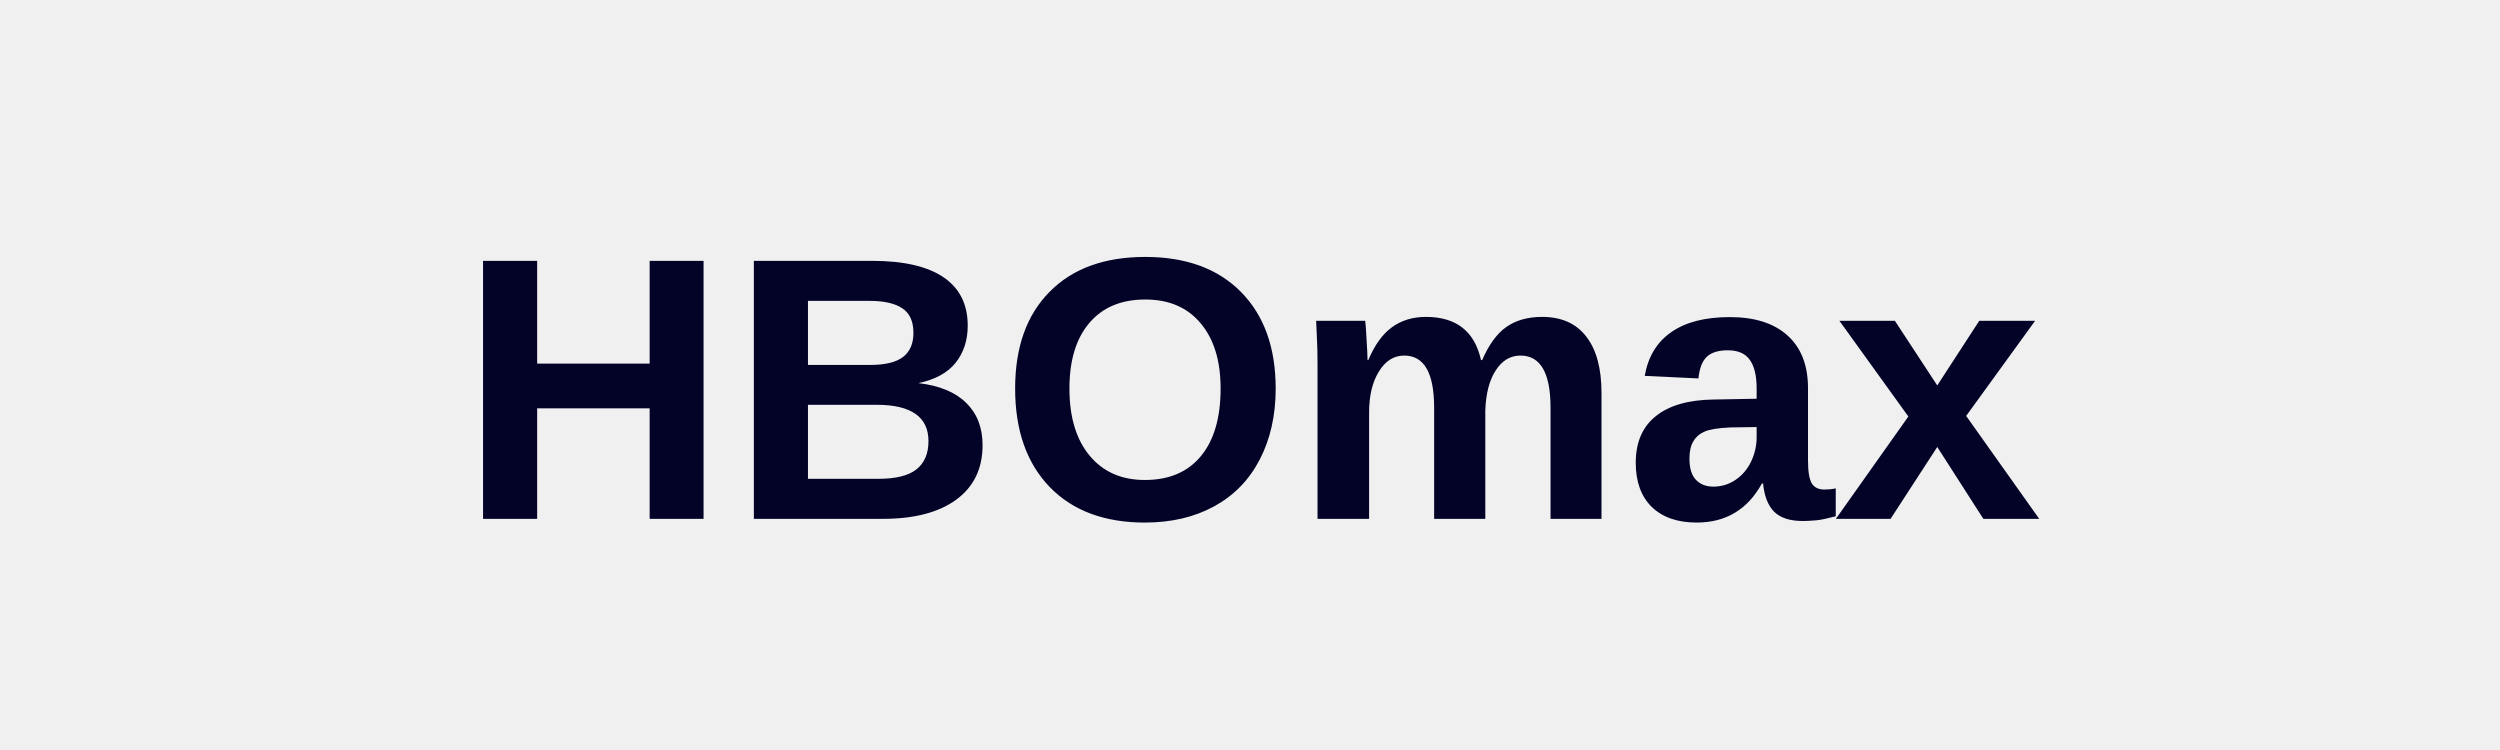
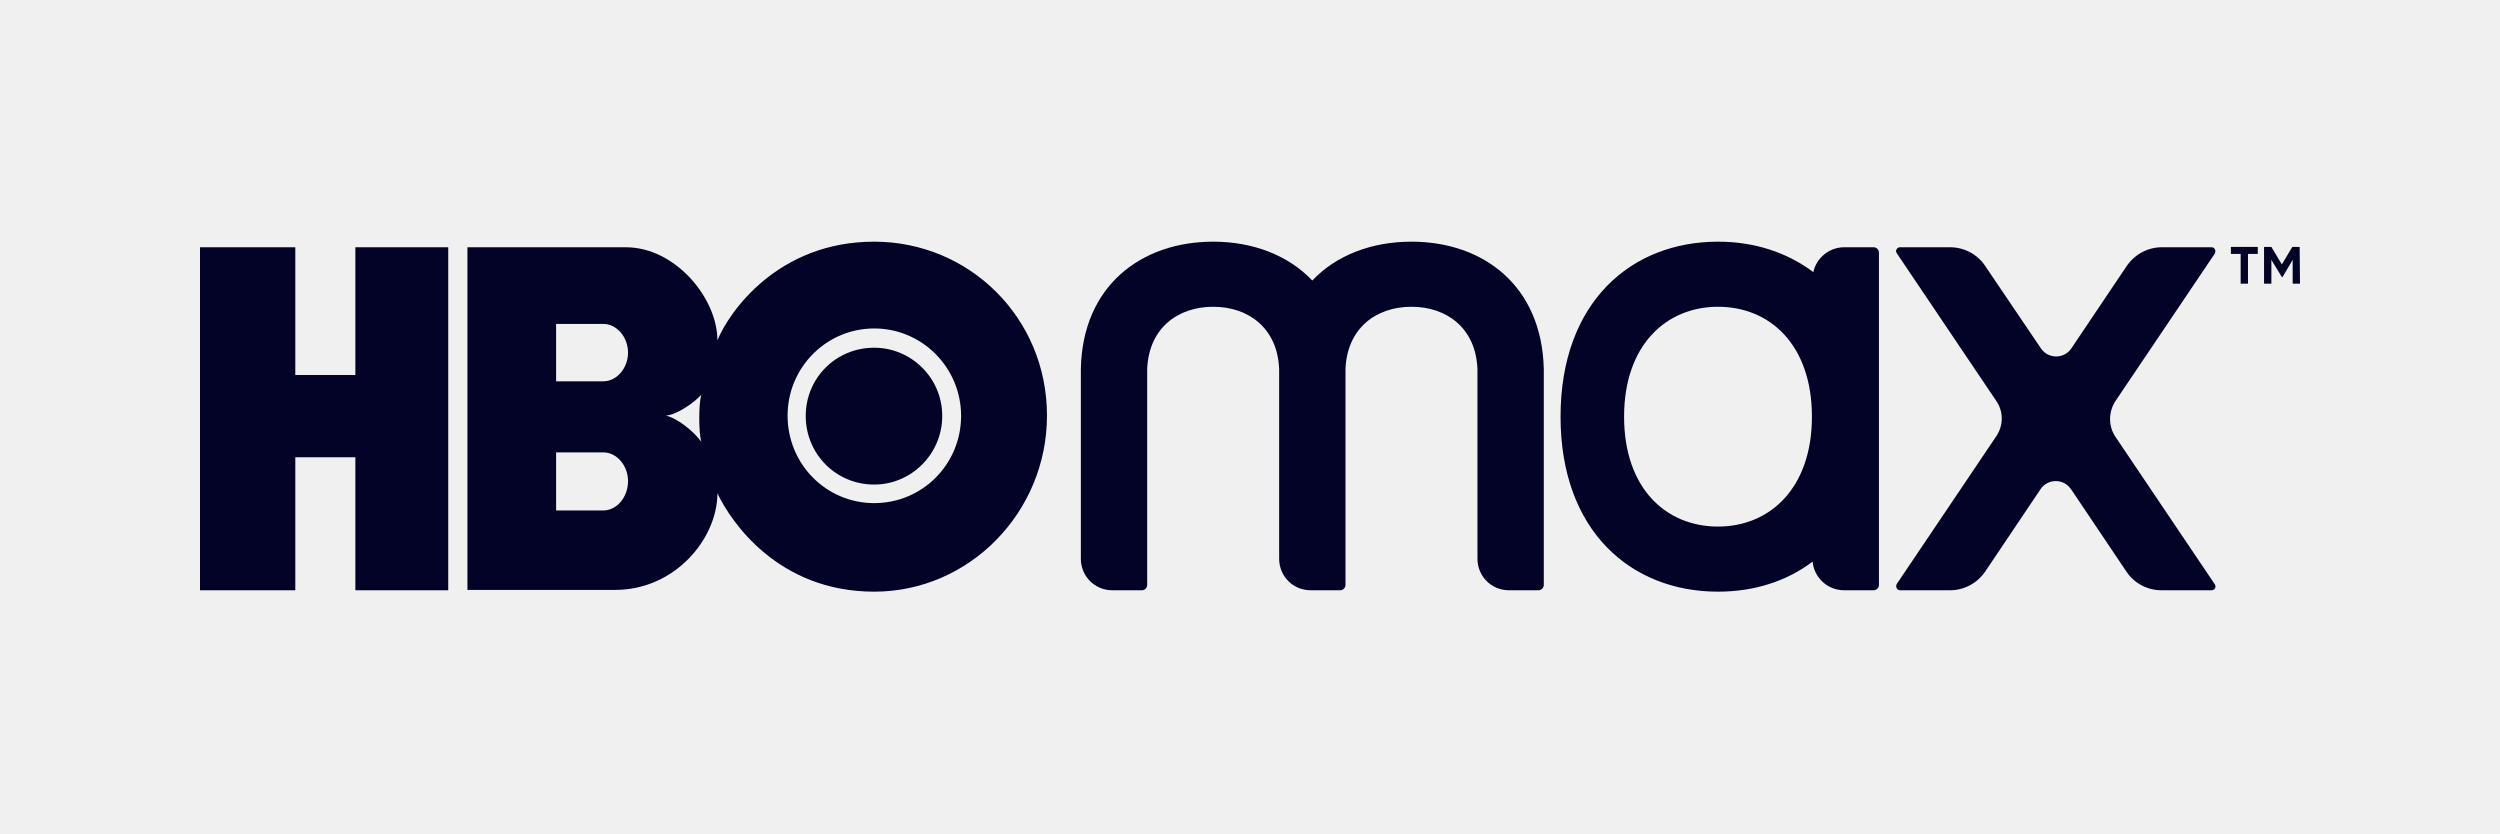
- <svg xmlns="http://www.w3.org/2000/svg" viewBox="0 0 200 60">
-   <rect width="200" height="60" fill="transparent" />
-   <text x="50%" y="55%" dominant-baseline="middle" text-anchor="middle" fill="#030328" font-family="Arial" font-size="30" font-weight="bold">
-     HBOmax
-   </text>
+ <svg xmlns="http://www.w3.org/2000/svg" width="300" height="100" viewBox="0 0 300 100" fill="none">
+   <g clip-path="url(#clip0_34_181)">
+     <path fill-rule="evenodd" clip-rule="evenodd" d="M53.788 70.832H42.643V54.872H35.437V70.832H24V29.672H35.437V45.002H42.643V29.672H53.788V70.832ZM104.9 71C116.337 71 125.638 61.466 125.638 49.874C125.638 38.114 116.295 29 104.9 29C93.337 29 87.471 37.442 86.089 40.844C86.089 35.762 81.019 29.672 75.112 29.672H56.092V70.79H73.814C81.019 70.79 86.089 64.616 86.089 59.198C87.681 62.558 93.337 71 104.9 71ZM72.389 54.284C74.023 54.284 75.364 55.88 75.364 57.728C75.364 59.66 74.023 61.256 72.389 61.256H66.733V54.284H72.389ZM72.389 38.87C74.023 38.87 75.364 40.466 75.364 42.314C75.364 44.162 74.023 45.758 72.389 45.758H66.733V38.87H72.389ZM79.888 49.874C81.229 49.79 83.366 48.278 84.162 47.354C83.826 48.446 83.826 51.932 84.162 53.024C83.24 51.722 81.187 50.126 79.888 49.874ZM94.51 49.874C94.51 44.078 99.202 39.374 104.984 39.416C110.723 39.458 115.332 44.162 115.332 49.916C115.332 49.958 115.332 50 115.332 50.042C115.248 55.796 110.639 60.374 104.9 60.374C99.16 60.374 94.51 55.712 94.51 49.874ZM104.9 58.148C109.341 58.148 113.069 54.494 113.069 49.916C113.069 45.338 109.341 41.726 104.9 41.726C100.333 41.726 96.688 45.338 96.688 49.916C96.688 54.494 100.333 58.148 104.9 58.148Z" fill="#030328" />
+     <path d="M185.255 44.246C185.004 34.292 178.007 29 169.377 29C164.642 29 160.369 30.596 157.478 33.662C154.546 30.596 150.314 29 145.58 29C136.95 29 129.911 34.292 129.702 44.246C129.702 44.288 129.702 44.288 129.702 44.33V67.052C129.702 69.152 131.378 70.832 133.472 70.832H137.033C137.369 70.832 137.662 70.538 137.662 70.202V44.33C137.829 39.416 141.307 36.812 145.58 36.812C149.853 36.812 153.331 39.416 153.498 44.33V67.052C153.498 69.152 155.174 70.832 157.269 70.832H160.83C161.165 70.832 161.458 70.538 161.458 70.202V44.33C161.626 39.416 165.103 36.812 169.377 36.812C173.65 36.812 177.127 39.416 177.295 44.33V67.052C177.295 69.152 178.971 70.832 181.065 70.832H184.626C184.962 70.832 185.255 70.538 185.255 70.202V44.33C185.255 44.288 185.255 44.288 185.255 44.246Z" fill="#030328" />
+     <path d="M265.442 29.672H259.41C257.734 29.672 256.184 30.512 255.22 31.898L248.559 41.81C247.888 42.818 246.506 43.07 245.5 42.398C245.249 42.23 245.081 42.02 244.914 41.81L238.211 31.898C237.289 30.512 235.697 29.672 234.021 29.672H227.988C227.737 29.672 227.527 29.882 227.527 30.134C227.527 30.218 227.569 30.302 227.611 30.386L239.551 48.11C240.431 49.37 240.431 51.05 239.551 52.352L227.611 70.076C227.485 70.286 227.527 70.58 227.737 70.748C227.82 70.79 227.904 70.832 227.988 70.832H234.021C235.697 70.832 237.247 69.992 238.211 68.606L244.872 58.694C245.542 57.686 246.925 57.434 247.93 58.106C248.182 58.274 248.349 58.484 248.517 58.694L255.178 68.606C256.1 69.992 257.692 70.832 259.368 70.832H265.401C265.652 70.832 265.861 70.622 265.861 70.37C265.861 70.286 265.819 70.202 265.778 70.118L253.837 52.394C253 51.134 253 49.454 253.837 48.152L265.778 30.428C265.903 30.218 265.861 29.924 265.652 29.756C265.61 29.714 265.526 29.672 265.442 29.672Z" fill="#030328" />
+     <path d="M224.846 29.672H221.285C219.525 29.672 217.975 30.932 217.598 32.654C214.414 30.26 210.476 29 206.161 29C195.729 29 187.266 36.266 187.266 50C187.266 63.734 195.729 71 206.161 71C210.434 71 214.372 69.782 217.514 67.388C217.682 69.32 219.316 70.832 221.285 70.832H224.846C225.181 70.832 225.474 70.538 225.474 70.202V30.302C225.474 29.966 225.181 29.672 224.846 29.672ZM206.161 63.188C199.918 63.188 194.891 58.61 194.891 50C194.891 41.39 199.96 36.812 206.161 36.812C212.403 36.812 217.43 41.39 217.43 50C217.43 58.61 212.361 63.188 206.161 63.188Z" fill="#030328" />
+     <path d="M270.931 30.47H269.758V34.04H268.878V30.47H267.705V29.63H270.931V30.47Z" fill="#030328" />
+     <path d="M276 34.04H275.12V31.184L273.905 33.242H273.821L272.565 31.184V34.04H271.685V29.63H272.565L273.821 31.73L275.078 29.63H275.958L276 34.04Z" fill="#030328" />
+   </g>
+   <defs>
+     <clipPath id="clip0_34_181">
+       <rect width="252" height="42" fill="white" transform="translate(24 29)" />
+     </clipPath>
+   </defs>
</svg>
